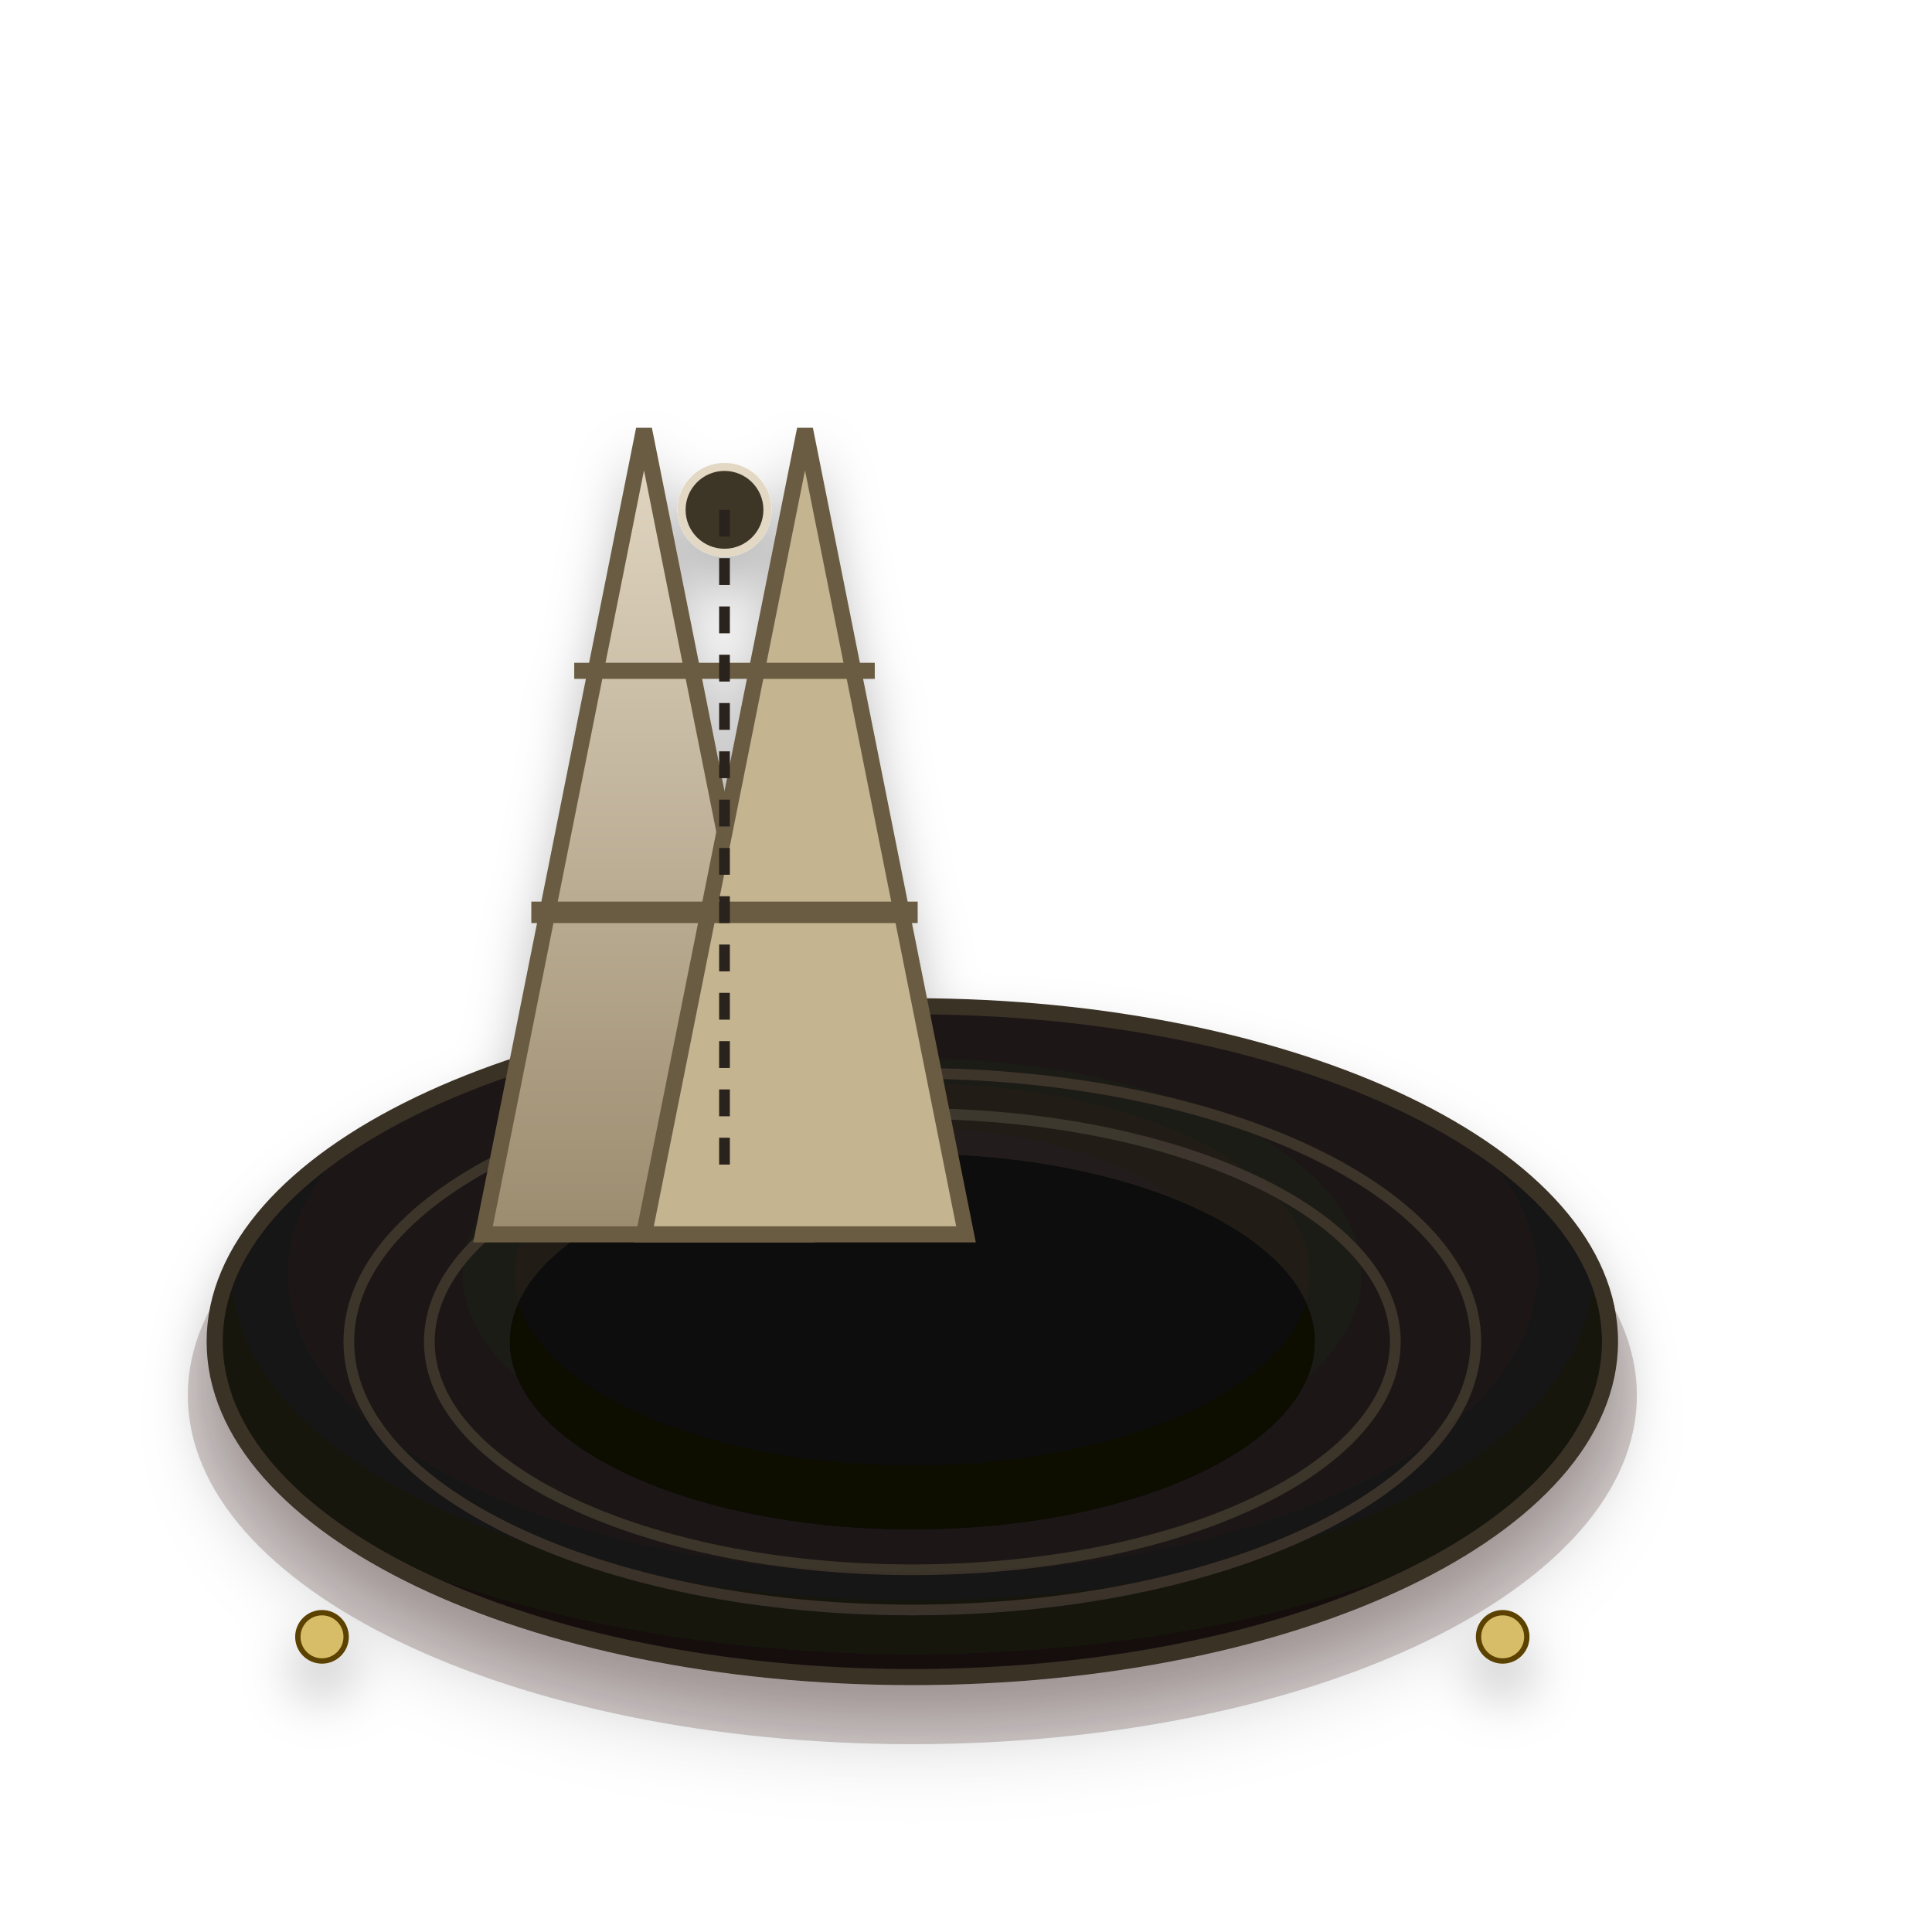
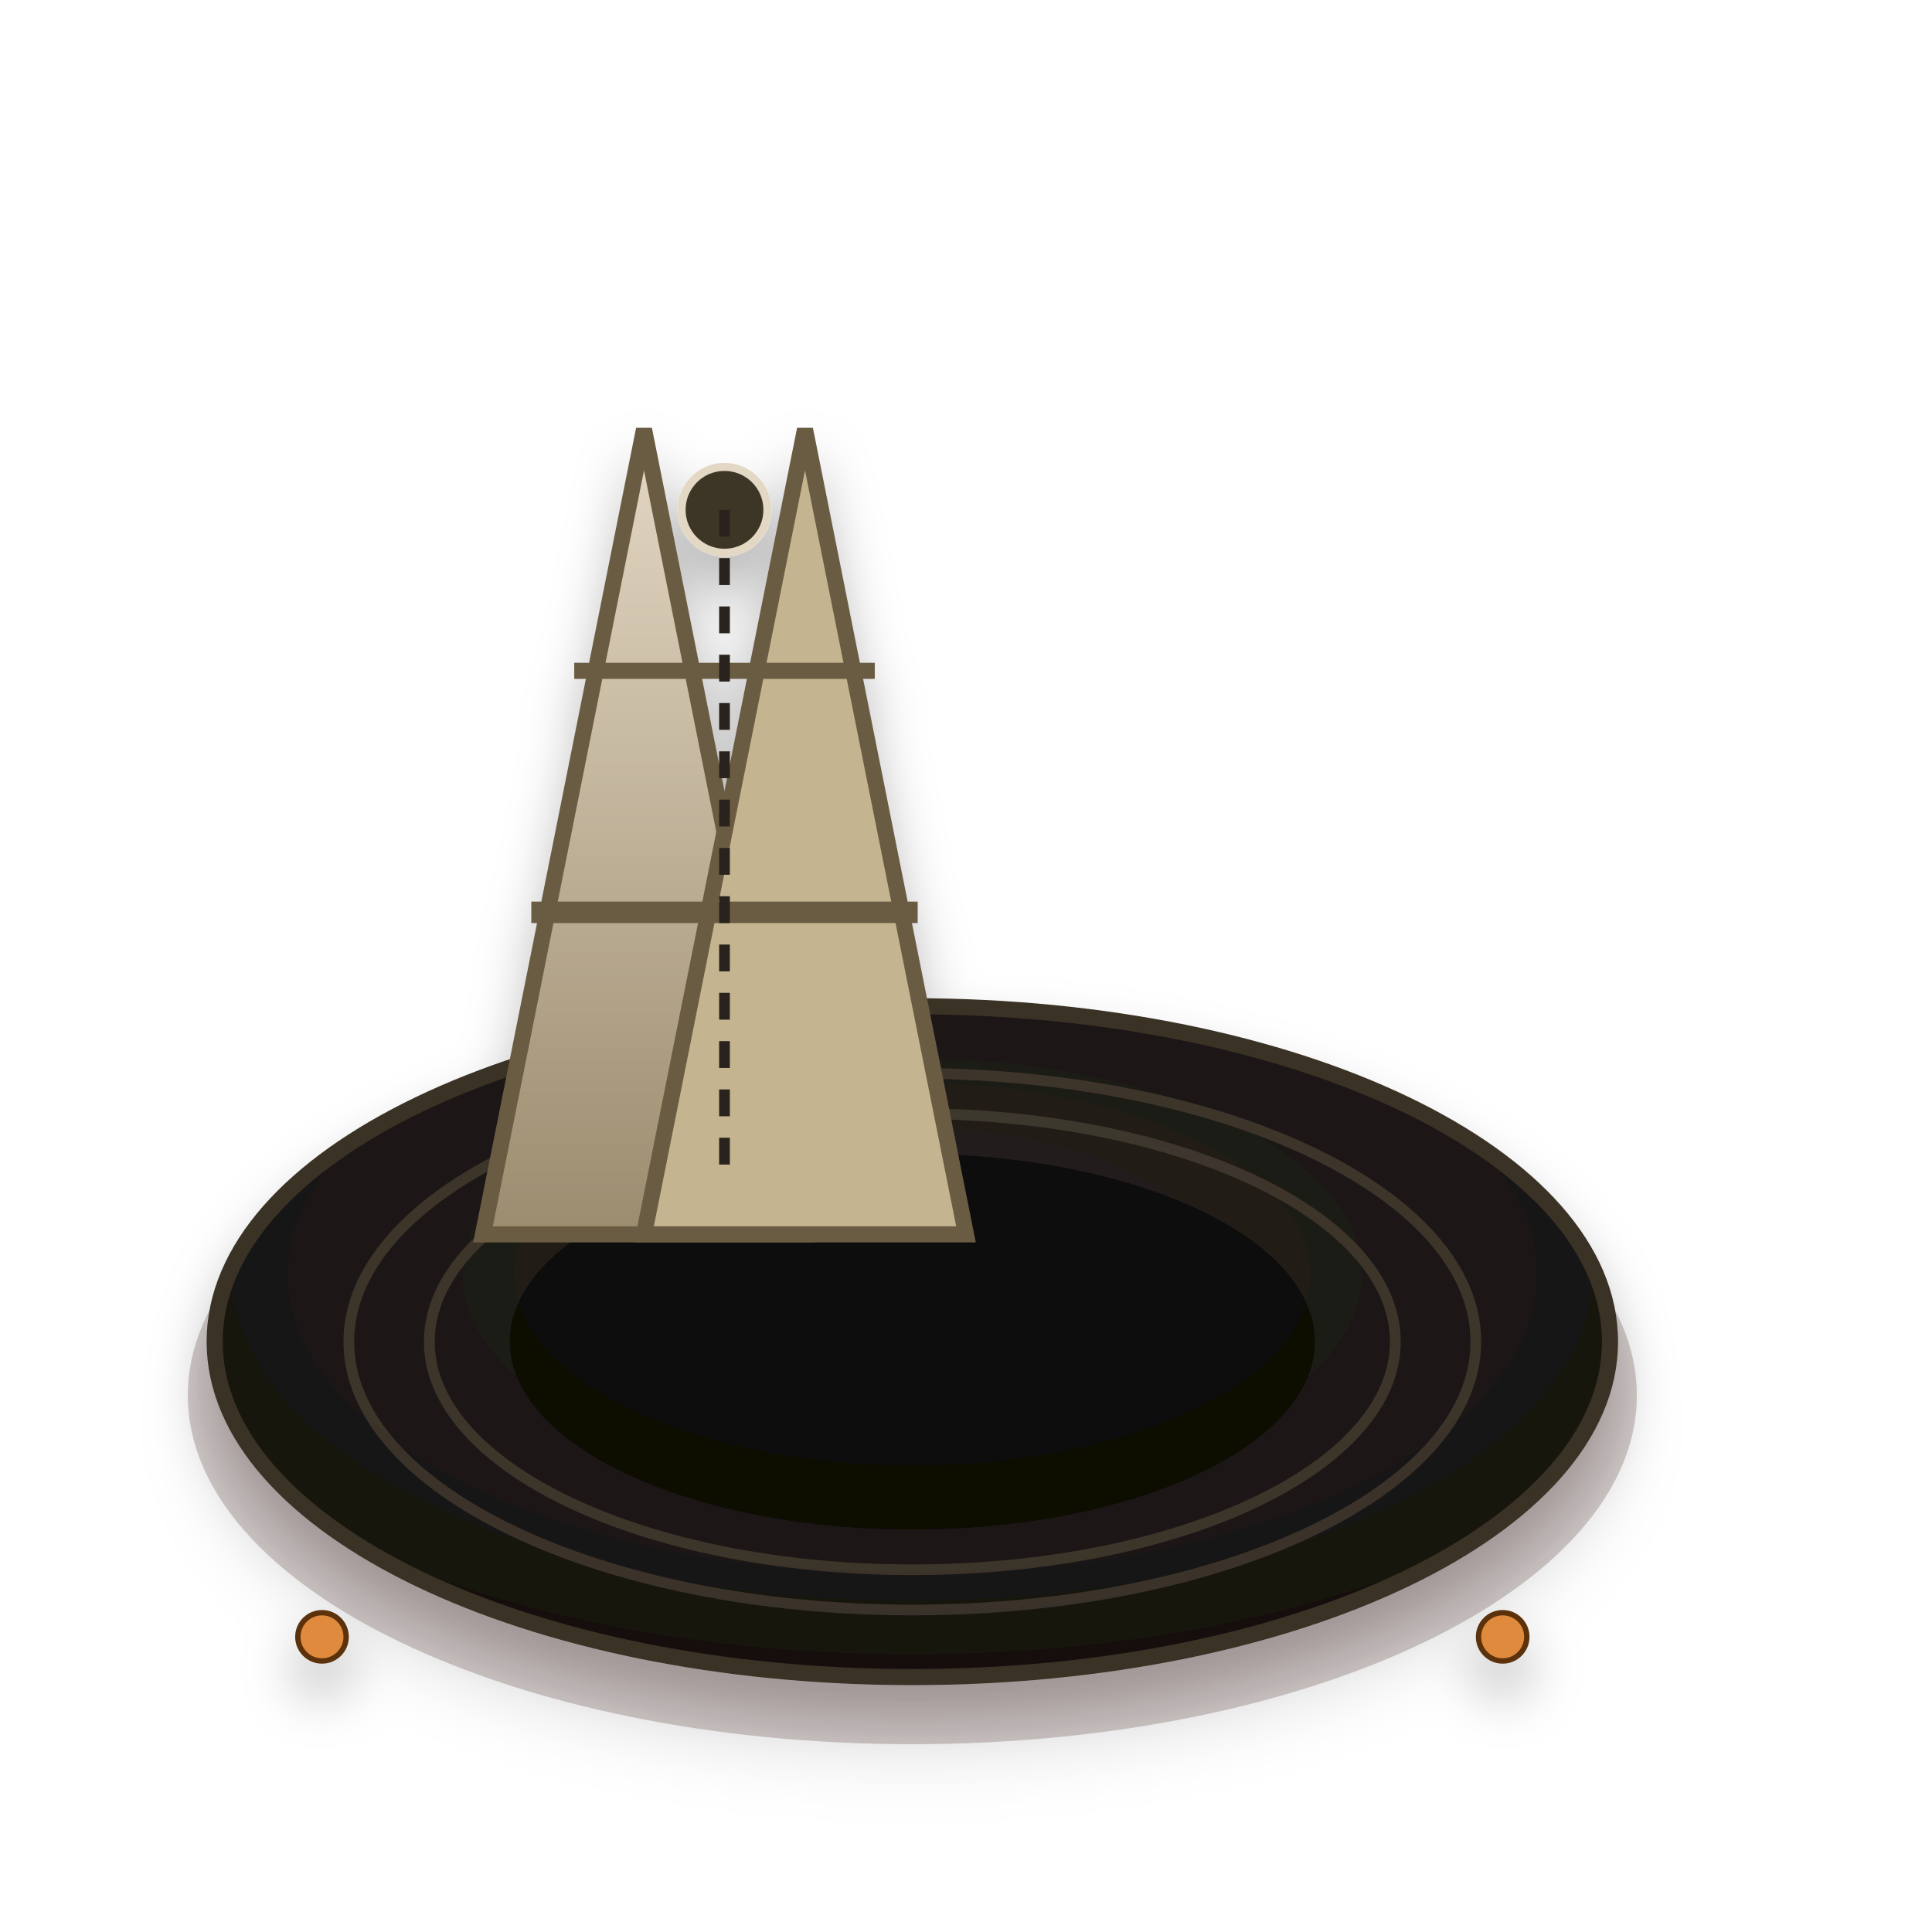
<svg xmlns="http://www.w3.org/2000/svg" viewBox="0 0 720 720">
  <defs>
    <radialGradient id="minePit" cx=".5" cy=".4" r=".7">
      <stop stop-color="#2a2420" />
      <stop offset="1" stop-color="#100d0b" />
    </radialGradient>
    <linearGradient id="mineFrame" x1="0" y1="0" x2="0" y2="1">
      <stop stop-color="#e3d8c4" />
      <stop offset="1" stop-color="#9c8c6f" />
    </linearGradient>
    <filter id="mineShadow" x="-30%" y="-30%" width="160%" height="160%">
      <feDropShadow dx="0" dy="12" stdDeviation="10" flood-opacity=".28" />
    </filter>
  </defs>
  <g filter="url(#mineShadow)" transform="translate(60 140)">
    <ellipse cx="280" cy="380" rx="270" ry="130" fill="#1c1712" opacity=".2" />
    <ellipse cx="280" cy="360" rx="260" ry="125" fill="url(#minePit)" stroke="#3a3128" stroke-width="6" />
    <ellipse cx="280" cy="360" rx="150" ry="70" fill="#050403" opacity=".85" />
    <g stroke="#5b5142" stroke-width="4" opacity=".5">
      <ellipse cx="280" cy="360" rx="210" ry="100" fill="none" />
      <ellipse cx="280" cy="360" rx="180" ry="85" fill="none" />
    </g>
    <g transform="translate(120 20)">
      <path d="M0 300 60 0 120 300Z" fill="url(#mineFrame)" stroke="#6b5c42" stroke-width="6" />
      <path d="M180 300 120 0 60 300Z" fill="#c4b490" stroke="#6b5c42" stroke-width="6" />
      <line x1="18" y1="180" x2="162" y2="180" stroke="#6b5c42" stroke-width="8" />
      <line x1="34" y1="90" x2="146" y2="90" stroke="#6b5c42" stroke-width="6" />
      <circle cx="90" cy="30" r="16" fill="#3d3527" stroke="#e3d8c4" stroke-width="3" />
      <line x1="90" y1="30" x2="90" y2="280" stroke="#2a241a" stroke-width="4" stroke-dasharray="10 8" />
    </g>
-     <g fill="#d8bd68" stroke="#5c4300" stroke-width="2">
+     <g fill="#e08a3c" stroke="#5c3208" stroke-width="2">
      <circle cx="60" cy="470" r="9" />
      <circle cx="500" cy="470" r="9" />
    </g>
  </g>
</svg>
